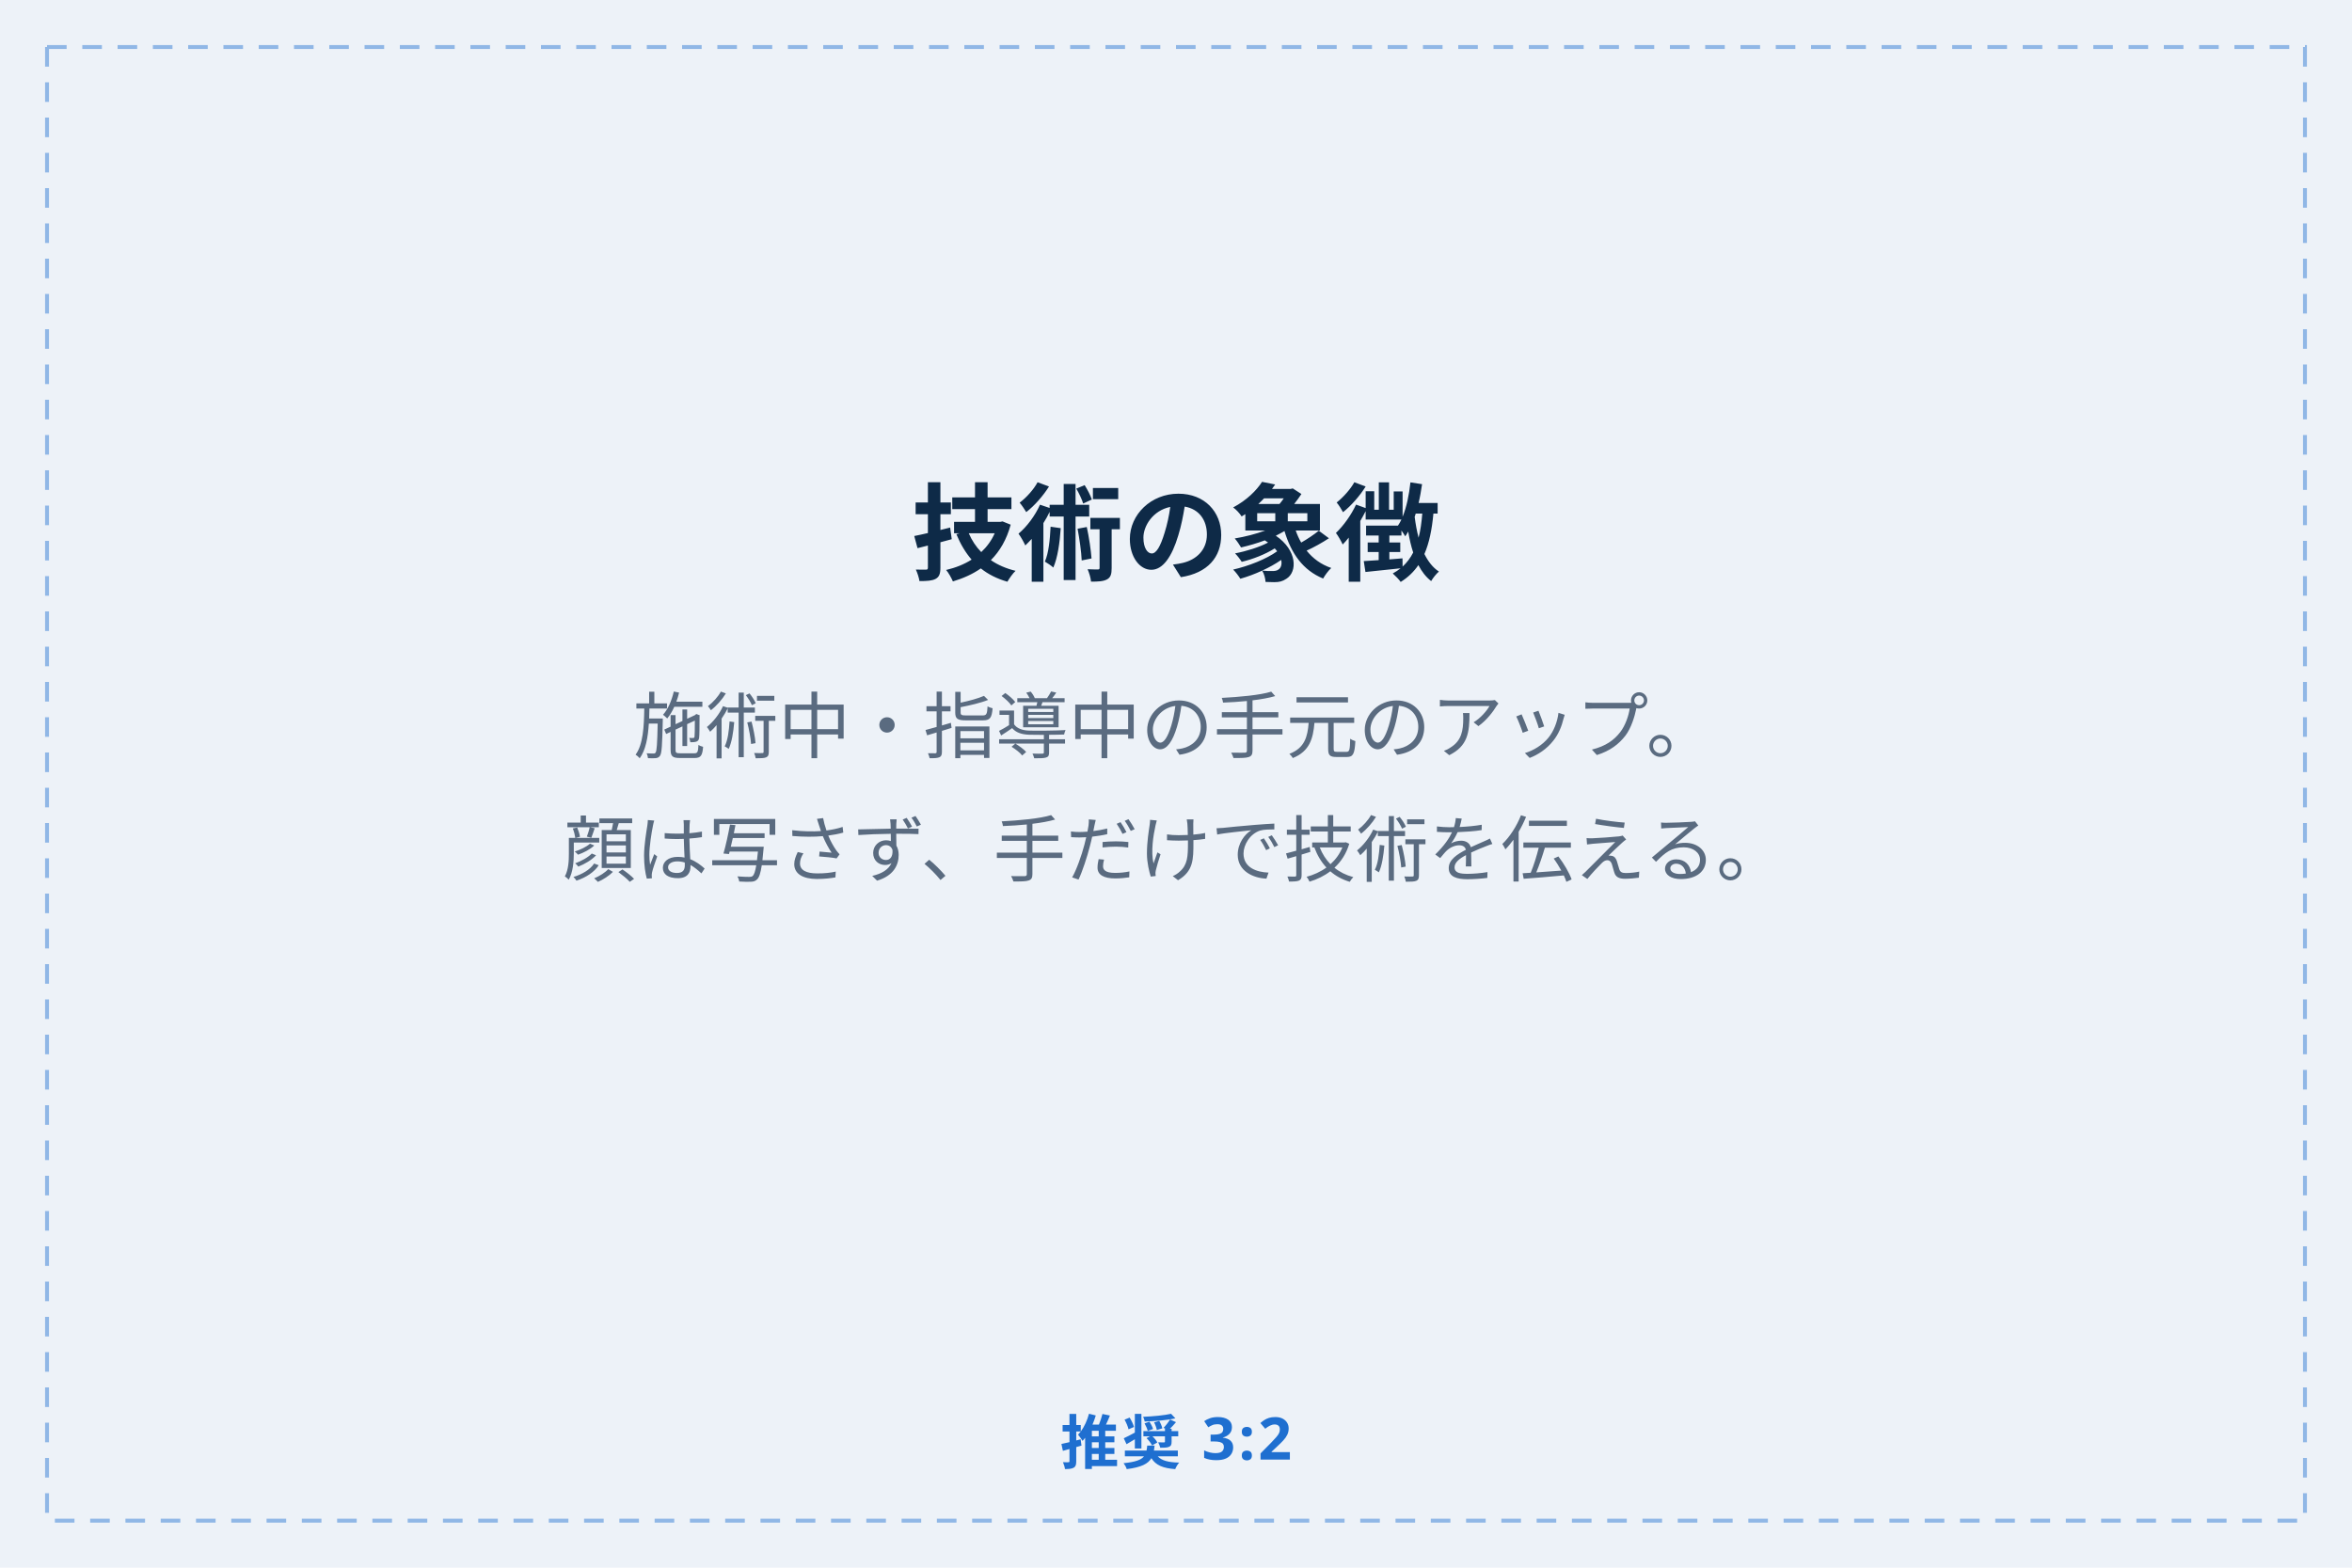
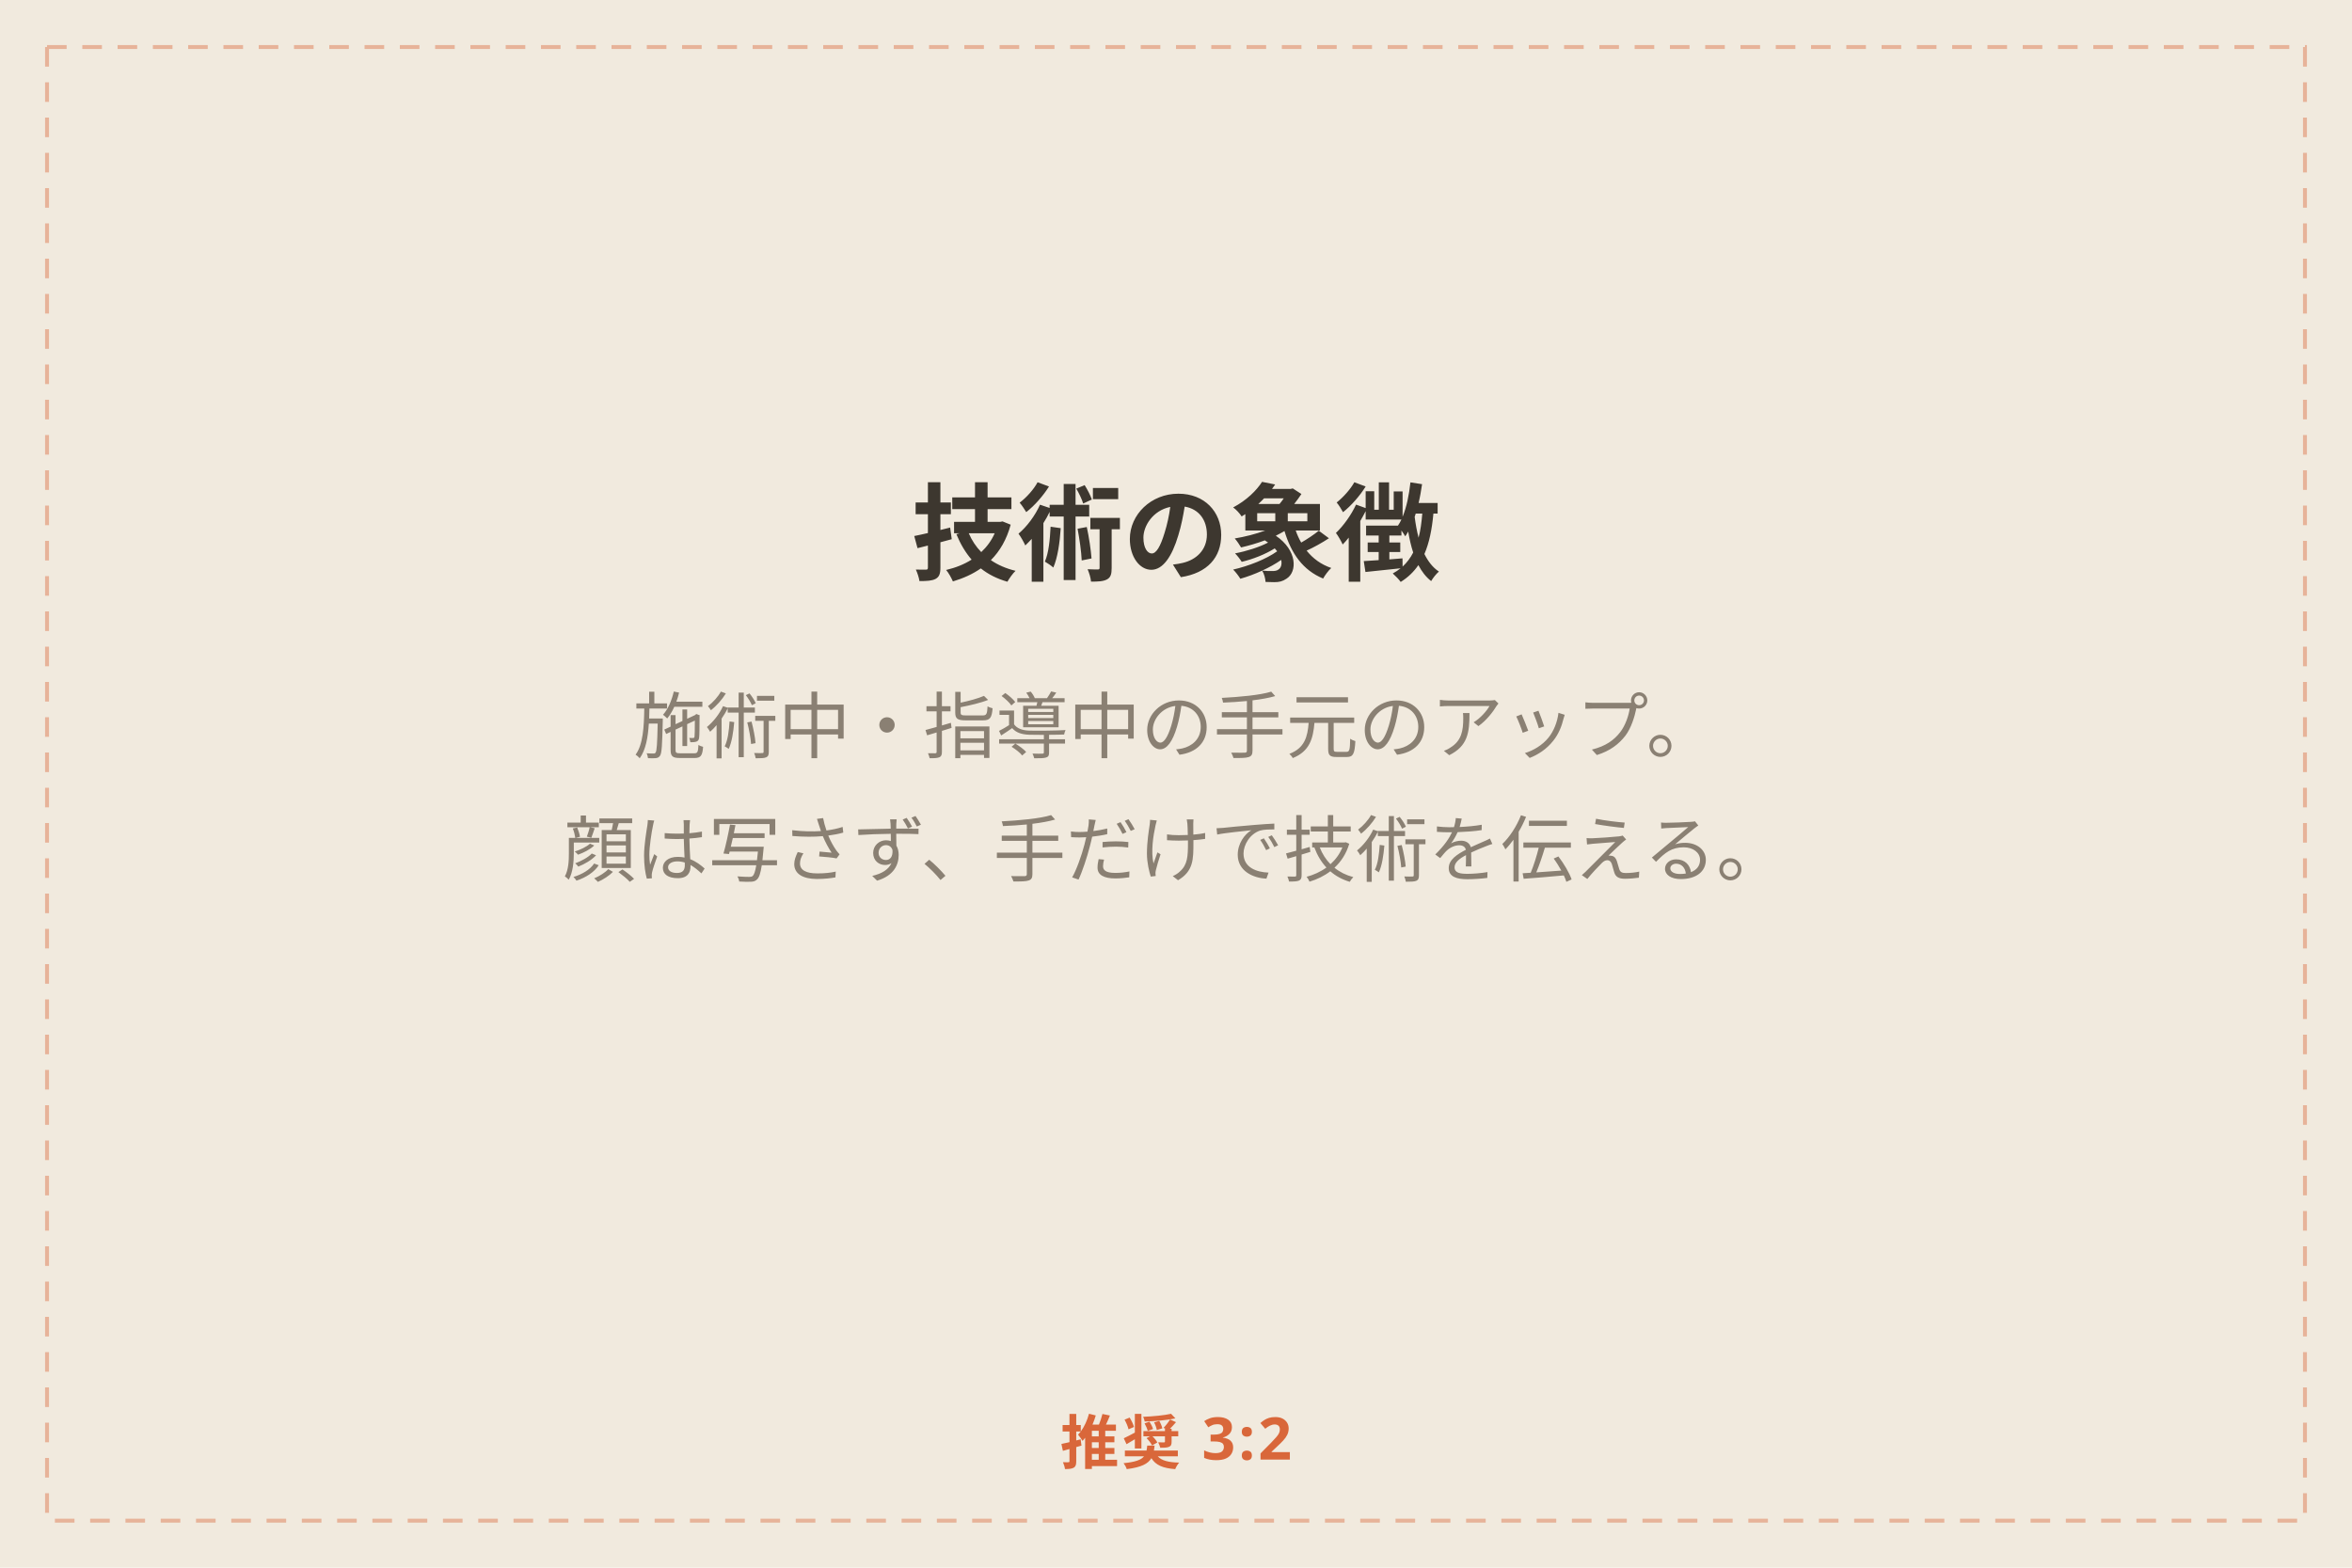
<svg xmlns="http://www.w3.org/2000/svg" viewBox="0 0 1200 800" width="1200" height="800" role="img" aria-label="技術の象徴（写真プレースホルダー）">
-   <rect width="1200" height="800" fill="#EDF2F8" />
-   <rect x="24" y="24" width="1152" height="752" fill="none" stroke="#1F6FD0" stroke-width="2" stroke-dasharray="10 8" opacity=".45" />
-   <text x="600" y="292" text-anchor="middle" fill="#0E2A47" font-family="system-ui, sans-serif" font-size="54" font-weight="700">技術の象徴</text>
-   <text x="600" y="384" text-anchor="middle" fill="#5A6B80" font-family="system-ui, sans-serif" font-size="37">施術中・指導中の手元のアップ。</text>
-   <text x="600" y="447" text-anchor="middle" fill="#5A6B80" font-family="system-ui, sans-serif" font-size="37">顔は写さず、手だけで技術を伝える。</text>
-   <text x="600" y="747" text-anchor="middle" fill="#1F6FD0" font-family="system-ui, sans-serif" font-size="30" font-weight="700" letter-spacing="1.5">推奨 3:2</text>
+   <rect width="1200" height="800" fill="#F1EADE" />
+   <rect x="24" y="24" width="1152" height="752" fill="none" stroke="#D9673A" stroke-width="2" stroke-dasharray="10 8" opacity=".42" />
+   <text x="600" y="292" text-anchor="middle" fill="#3D372F" font-family="system-ui, sans-serif" font-size="54" font-weight="700">技術の象徴</text>
+   <text x="600" y="384" text-anchor="middle" fill="#8A8073" font-family="system-ui, sans-serif" font-size="37">施術中・指導中の手元のアップ。</text>
+   <text x="600" y="447" text-anchor="middle" fill="#8A8073" font-family="system-ui, sans-serif" font-size="37">顔は写さず、手だけで技術を伝える。</text>
+   <text x="600" y="747" text-anchor="middle" fill="#D9673A" font-family="system-ui, sans-serif" font-size="30" font-weight="700" letter-spacing="1.5">推奨 3:2</text>
</svg>
